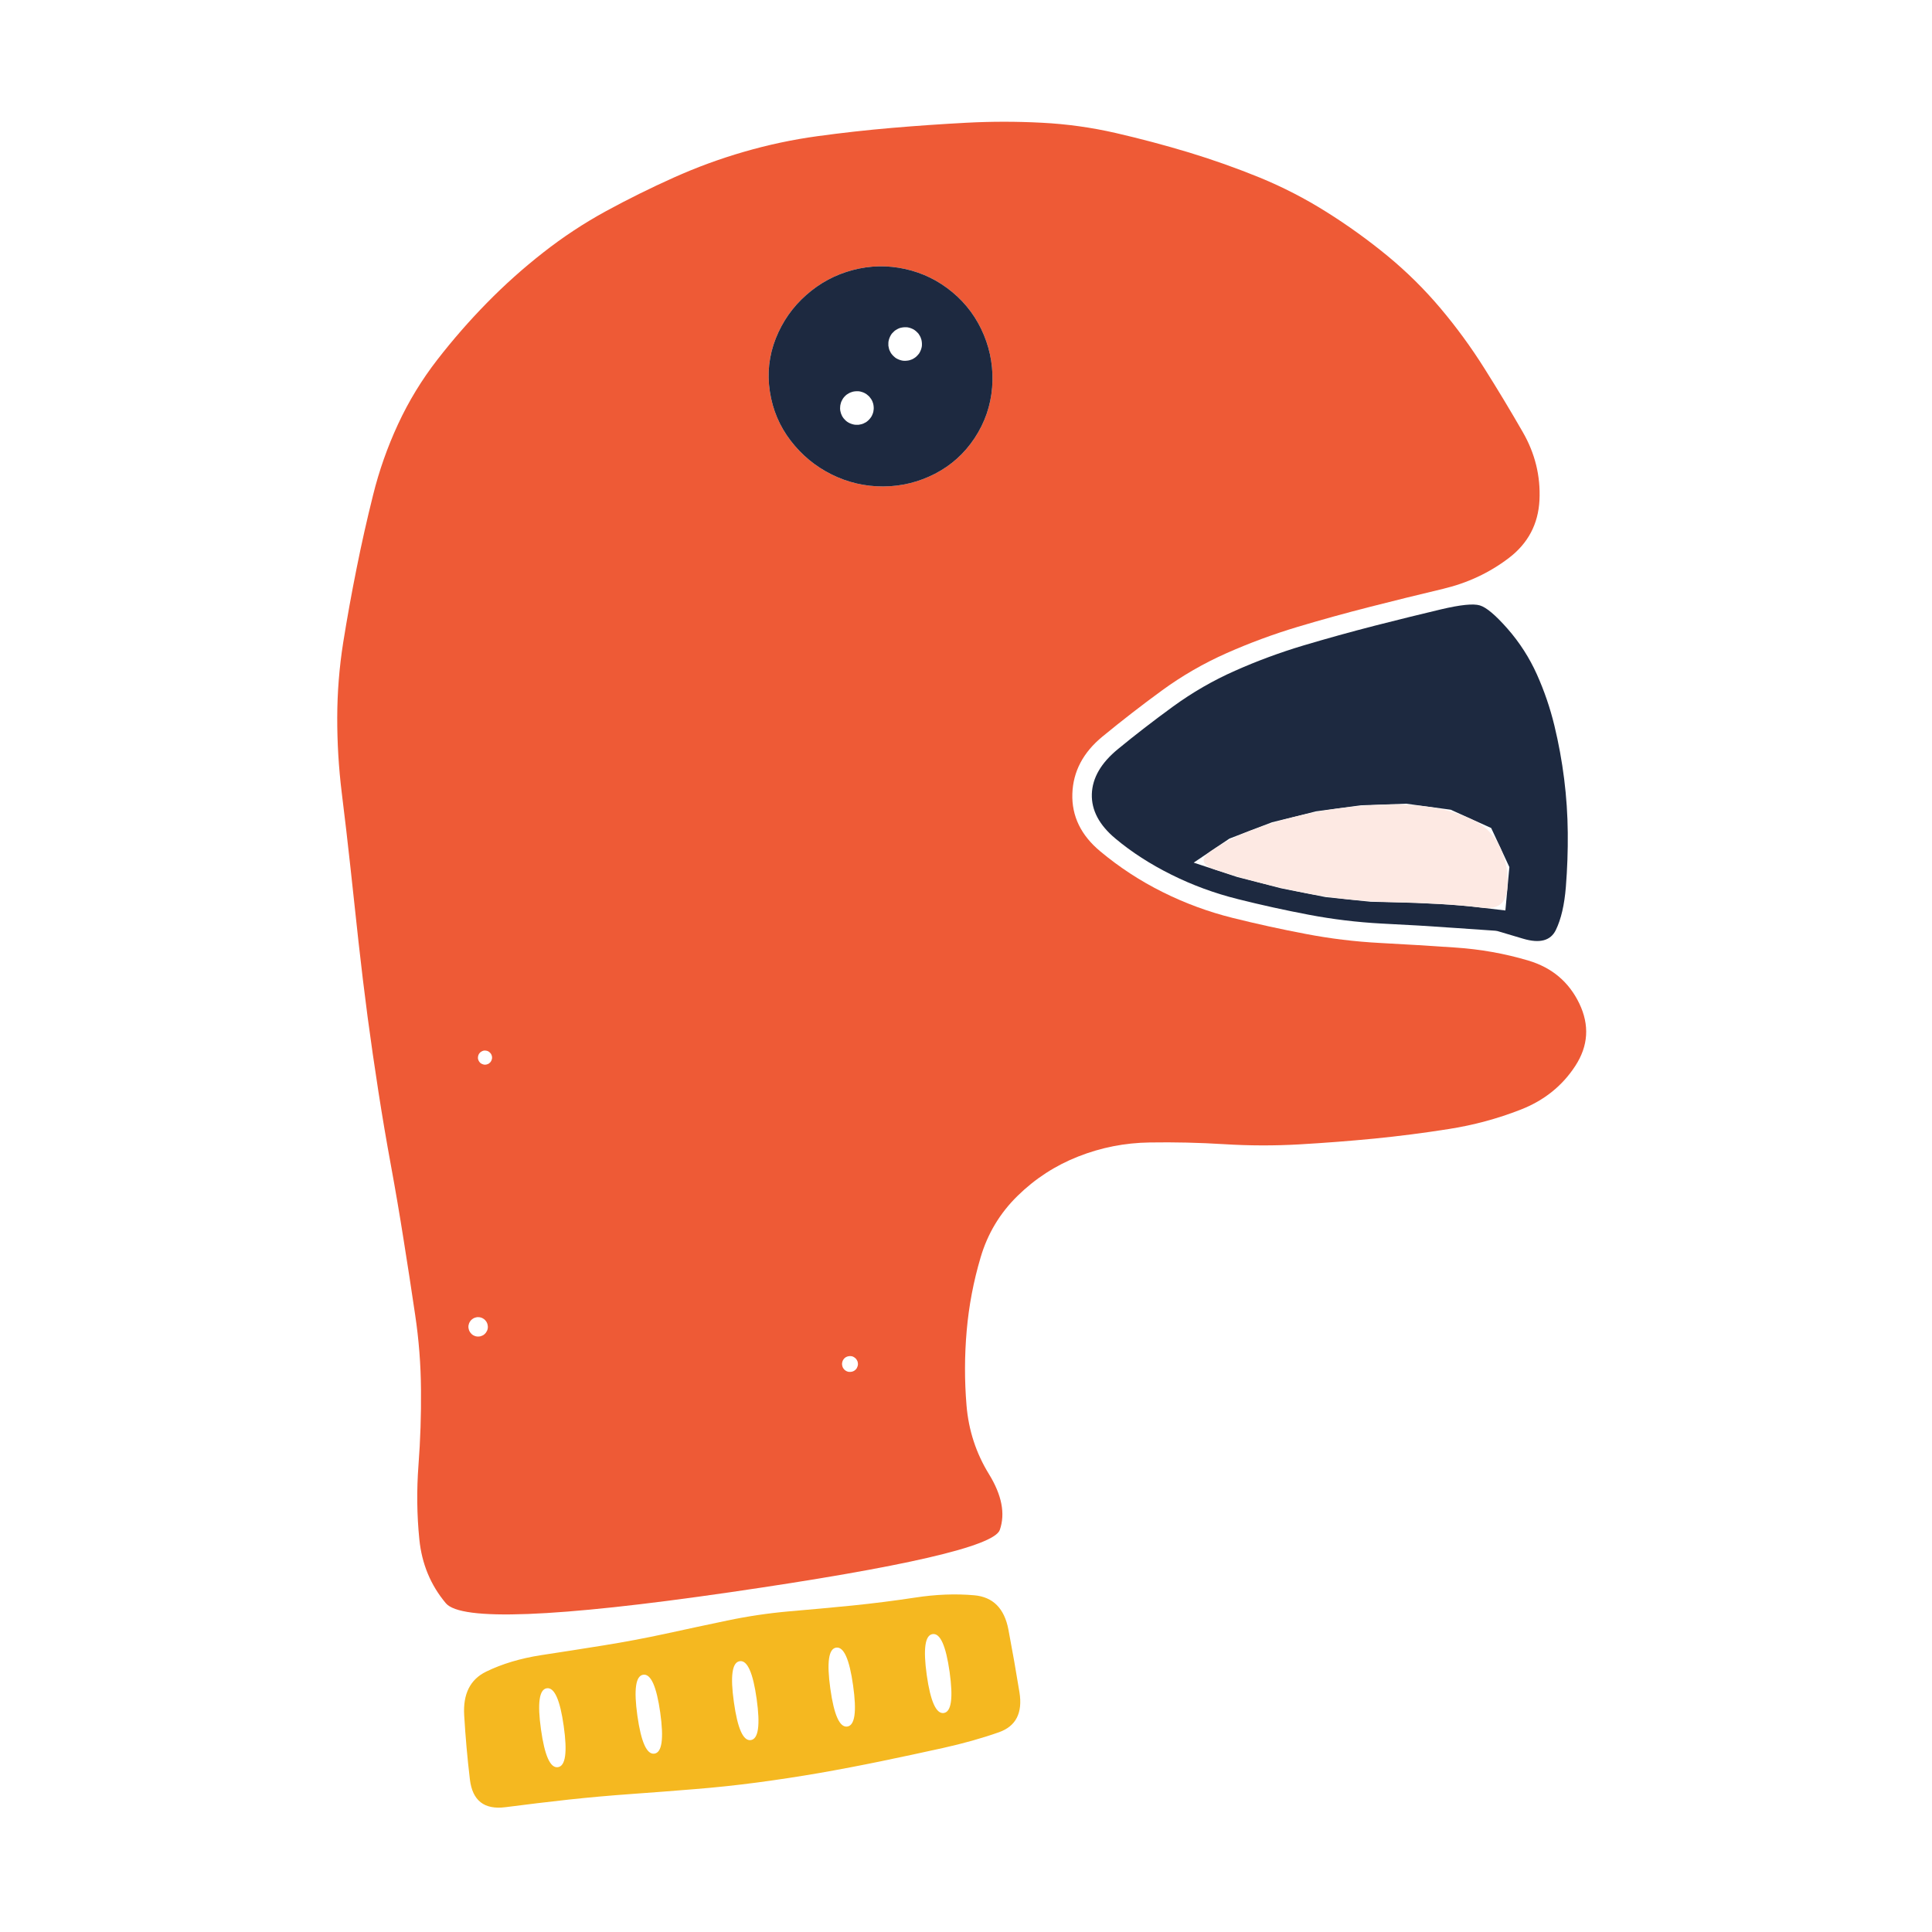
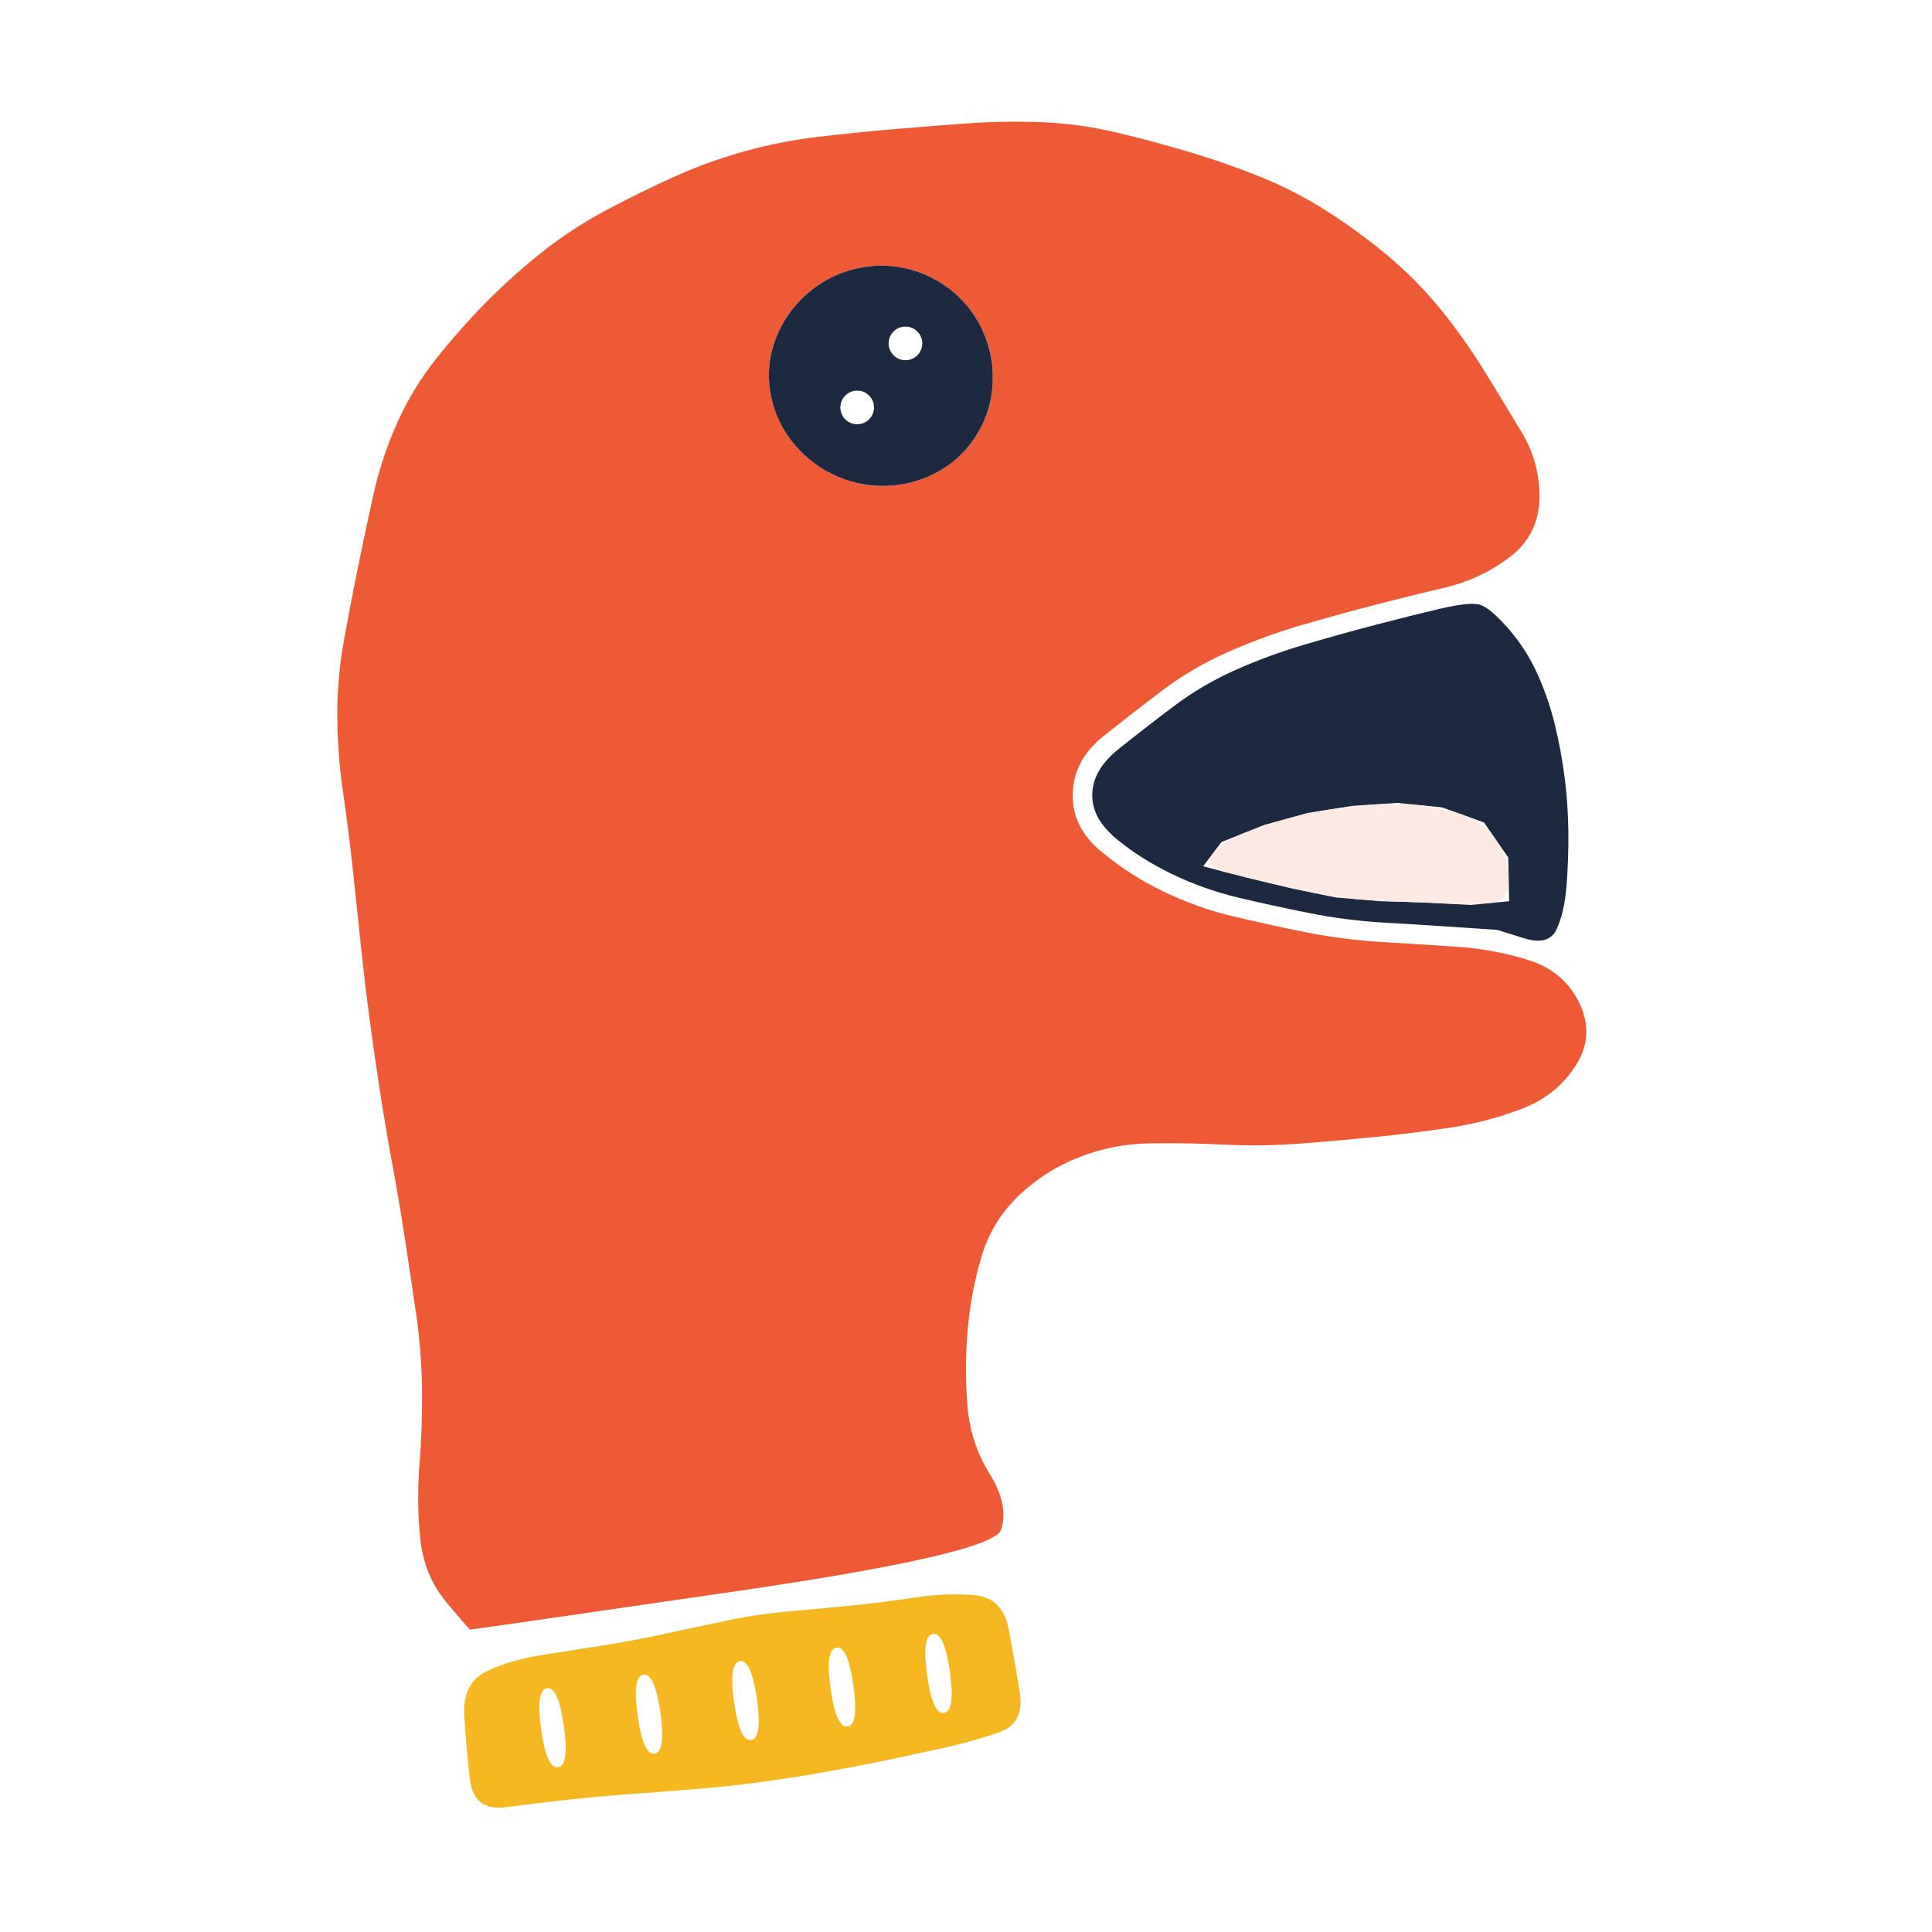
<svg xmlns="http://www.w3.org/2000/svg" viewBox="0 0 224 224" width="224" height="224" role="img" aria-label="Play Before Pixels mark">
-   <path fill="#EE5A36" d="M112.06 162.94Q111.7 158.61 112.08 154.28Q112.46 149.95 113.69 145.8Q114.91 141.65 117.98 138.65Q121.04 135.65 125.01 134.09Q128.99 132.52 133.3 132.46Q137.6 132.39 141.96 132.66Q146.31 132.93 150.67 132.68Q155.03 132.43 159.36 132.01Q163.69 131.58 167.98 130.9Q172.28 130.23 176.32 128.65Q180.37 127.07 182.64 123.59Q184.91 120.11 183.11 116.35Q181.3 112.59 177.2 111.37Q173.1 110.15 168.73 109.86Q164.36 109.56 160.01 109.33Q155.65 109.1 151.38 108.28Q147.11 107.47 142.9 106.42Q138.69 105.37 134.8 103.43Q130.9 101.49 127.56 98.7Q124.21 95.91 124.33 92.03Q124.46 88.16 127.82 85.4Q131.19 82.63 134.71 80.06Q138.23 77.49 142.23 75.72Q146.23 73.95 150.42 72.69Q154.6 71.44 158.84 70.36Q163.07 69.28 167.32 68.27Q171.56 67.26 174.92 64.71Q178.28 62.16 178.49 57.98Q178.69 53.8 176.55 50.09Q174.42 46.38 172.11 42.72Q169.81 39.06 167.02 35.75Q164.23 32.44 160.87 29.67Q157.5 26.9 153.8 24.58Q150.1 22.25 146.06 20.59Q142.01 18.94 137.83 17.67Q133.65 16.41 129.4 15.43Q125.14 14.45 120.78 14.23Q116.42 14 112.07 14.23Q107.72 14.46 103.4 14.83Q99.08 15.2 94.77 15.79Q90.46 16.38 86.26 17.6Q82.07 18.81 78.09 20.6Q74.1 22.39 70.26 24.48Q66.42 26.58 62.98 29.28Q59.53 31.98 56.46 35.11Q53.39 38.24 50.7 41.71Q48 45.19 46.15 49.18Q44.3 53.17 43.25 57.42Q42.19 61.66 41.34 65.92Q40.48 70.19 39.79 74.5Q39.11 78.82 39.1 83.19Q39.09 87.56 39.62 91.89Q40.16 96.23 40.63 100.56Q41.1 104.89 41.57 109.23Q42.05 113.57 42.62 117.9Q43.2 122.23 43.87 126.54Q44.54 130.86 45.33 135.15Q46.12 139.45 46.8 143.77Q47.49 148.08 48.13 152.42Q48.78 156.75 48.81 161.13Q48.85 165.51 48.52 169.86Q48.19 174.22 48.62 178.48Q49.05 182.74 51.69 185.88Q54.32 189.01 84.63 184.61Q114.94 180.21 115.92 177.38Q116.9 174.55 114.66 170.91Q112.42 167.27 112.06 162.94ZM57.05 122.57Q57.05 122.64 57.05 122.7Q57.04 122.76 57.02 122.83Q57.01 122.89 56.98 122.95Q56.96 123.01 56.92 123.06Q56.89 123.12 56.85 123.16Q56.8 123.21 56.75 123.25Q56.7 123.29 56.65 123.33Q56.59 123.36 56.53 123.38Q56.47 123.41 56.41 123.42Q56.35 123.44 56.28 123.44Q56.22 123.44 56.15 123.44Q56.09 123.43 56.03 123.41Q55.96 123.4 55.91 123.37Q55.85 123.35 55.79 123.31Q55.74 123.28 55.69 123.24Q55.64 123.19 55.6 123.14Q55.56 123.09 55.53 123.04Q55.49 122.98 55.47 122.92Q55.45 122.86 55.43 122.8Q55.42 122.74 55.41 122.67Q55.41 122.61 55.42 122.54Q55.42 122.48 55.44 122.42Q55.46 122.35 55.48 122.3Q55.51 122.24 55.54 122.18Q55.58 122.13 55.62 122.08Q55.66 122.03 55.71 121.99Q55.76 121.95 55.82 121.92Q55.87 121.88 55.93 121.86Q55.99 121.84 56.05 121.82Q56.12 121.81 56.18 121.8Q56.25 121.8 56.31 121.81Q56.37 121.81 56.44 121.83Q56.5 121.85 56.56 121.87Q56.62 121.9 56.67 121.93Q56.73 121.97 56.77 122.01Q56.82 122.05 56.86 122.1Q56.9 122.15 56.94 122.21Q56.97 122.26 56.99 122.32Q57.02 122.38 57.03 122.44Q57.05 122.51 57.05 122.57ZM56.53 153.59Q56.55 153.68 56.56 153.77Q56.56 153.86 56.56 153.94Q56.55 154.03 56.53 154.12Q56.5 154.2 56.47 154.29Q56.43 154.37 56.38 154.44Q56.34 154.52 56.28 154.58Q56.22 154.65 56.15 154.71Q56.08 154.76 56.01 154.81Q55.93 154.85 55.85 154.88Q55.77 154.92 55.68 154.94Q55.59 154.96 55.5 154.96Q55.42 154.97 55.33 154.96Q55.24 154.95 55.15 154.93Q55.07 154.9 54.99 154.87Q54.91 154.83 54.83 154.79Q54.76 154.74 54.69 154.68Q54.62 154.62 54.57 154.55Q54.51 154.48 54.47 154.41Q54.42 154.33 54.39 154.25Q54.36 154.17 54.34 154.08Q54.32 153.99 54.31 153.91Q54.31 153.82 54.31 153.73Q54.32 153.64 54.35 153.55Q54.37 153.47 54.4 153.39Q54.44 153.31 54.49 153.23Q54.53 153.16 54.59 153.09Q54.65 153.02 54.72 152.97Q54.79 152.91 54.86 152.87Q54.94 152.82 55.02 152.79Q55.11 152.76 55.19 152.74Q55.28 152.72 55.37 152.71Q55.45 152.71 55.54 152.72Q55.63 152.72 55.72 152.75Q55.8 152.77 55.88 152.8Q55.97 152.84 56.04 152.89Q56.11 152.93 56.18 152.99Q56.25 153.05 56.3 153.12Q56.36 153.19 56.41 153.27Q56.45 153.34 56.48 153.42Q56.52 153.51 56.53 153.59ZM99.45 157.95Q99.46 158.02 99.47 158.09Q99.47 158.16 99.47 158.23Q99.46 158.31 99.44 158.38Q99.42 158.45 99.39 158.51Q99.36 158.58 99.33 158.64Q99.29 158.7 99.24 158.76Q99.19 158.81 99.13 158.86Q99.08 158.9 99.02 158.94Q98.95 158.98 98.89 159Q98.82 159.03 98.75 159.04Q98.68 159.06 98.6 159.06Q98.53 159.07 98.46 159.06Q98.39 159.06 98.32 159.04Q98.25 159.02 98.18 158.99Q98.11 158.96 98.05 158.92Q97.99 158.88 97.94 158.84Q97.88 158.79 97.84 158.73Q97.79 158.68 97.75 158.61Q97.72 158.55 97.69 158.48Q97.66 158.42 97.65 158.34Q97.63 158.27 97.63 158.2Q97.62 158.13 97.63 158.06Q97.64 157.98 97.66 157.91Q97.67 157.84 97.7 157.78Q97.73 157.71 97.77 157.65Q97.81 157.59 97.86 157.53Q97.91 157.48 97.96 157.43Q98.02 157.39 98.08 157.35Q98.14 157.31 98.21 157.29Q98.28 157.26 98.35 157.25Q98.42 157.23 98.49 157.23Q98.56 157.22 98.64 157.23Q98.71 157.24 98.78 157.25Q98.85 157.27 98.92 157.3Q98.98 157.33 99.04 157.37Q99.1 157.41 99.16 157.46Q99.21 157.5 99.26 157.56Q99.31 157.62 99.34 157.68Q99.38 157.74 99.41 157.81Q99.43 157.88 99.45 157.95ZM115.03 44.93Q114.77 48.11 113 50.79Q111.23 53.47 108.4 54.93Q105.56 56.39 102.4 56.4Q99.24 56.41 96.42 55.01Q93.6 53.61 91.67 51.09Q89.74 48.57 89.26 45.4Q88.77 42.23 89.94 39.25Q91.12 36.28 93.48 34.2Q95.84 32.11 98.87 31.31Q101.9 30.51 104.96 31.19Q108.02 31.87 110.44 33.89Q112.85 35.9 114.07 38.83Q115.28 41.75 115.03 44.93Z" />
-   <path fill="#1D2940" d="M181.55 102.82Q181.8 99.68 181.77 96.55Q181.74 93.41 181.35 90.3Q180.96 87.19 180.22 84.13Q179.48 81.07 178.19 78.19Q176.89 75.3 174.8 72.91Q172.7 70.52 171.57 70.19Q170.44 69.85 167.03 70.66Q163.61 71.47 159.41 72.54Q155.21 73.62 151.11 74.84Q147.01 76.07 143.19 77.77Q139.37 79.46 135.97 81.94Q132.57 84.42 129.63 86.84Q126.68 89.25 126.59 92.07Q126.51 94.88 129.33 97.23Q132.15 99.59 135.81 101.41Q139.48 103.24 143.54 104.25Q147.6 105.27 151.76 106.06Q155.92 106.85 160.2 107.08Q164.48 107.31 164.5 107.31Q164.51 107.31 168.88 107.6Q173.25 107.9 173.37 107.91Q173.5 107.93 173.62 107.95Q173.74 107.98 176.61 108.84Q179.49 109.69 180.39 107.82Q181.3 105.95 181.55 102.82ZM171.97 105.26Q169.42 104.95 166.8 104.81Q164.17 104.66 161.54 104.61Q158.91 104.55 158.91 104.55Q158.91 104.55 156.3 104.28Q153.7 104.01 153.69 104.01Q153.69 104.01 151.11 103.5Q148.53 102.99 148.53 102.99Q148.53 102.99 145.99 102.33Q143.45 101.68 143.44 101.68Q143.44 101.68 140.93 100.85Q138.41 100.02 138.41 100.02Q138.41 100.02 138.41 100.02Q138.41 100.02 138.41 100.02Q138.41 100.02 138.41 100.02Q138.41 100.02 138.41 100.02Q138.41 100.02 138.41 100.02Q138.41 100.02 138.41 100.02Q138.41 100.02 138.41 100.02Q138.41 100.02 138.41 100.02Q138.41 100.02 138.41 100.02Q138.41 100.02 138.41 100.02Q138.41 100.02 138.41 100.02Q138.41 100.02 138.41 100.01Q138.41 100.01 138.41 100.01Q138.41 100.01 138.41 100.01Q138.41 100.01 138.41 100.01Q138.41 100.01 138.41 100.01Q138.41 100.01 138.41 100.01Q138.41 100.01 138.41 100.01Q138.41 100.01 138.41 100.01Q138.41 100.01 138.41 100.01Q138.41 100.01 138.41 100.01Q138.41 100.01 138.41 100.01Q138.41 100.01 140.47 98.62Q142.53 97.23 142.54 97.23Q142.54 97.23 142.54 97.23Q142.54 97.23 145.01 96.28Q147.47 95.34 147.47 95.34Q147.48 95.34 150.03 94.71Q152.58 94.07 152.58 94.07Q152.58 94.07 155.18 93.72Q157.78 93.37 157.78 93.37Q157.78 93.37 160.39 93.28Q163.01 93.18 163.01 93.18Q163.01 93.18 163.01 93.18Q163.01 93.18 165.6 93.53Q168.2 93.88 168.2 93.88Q168.2 93.88 168.2 93.88Q168.2 93.88 168.2 93.88Q168.2 93.88 170.54 94.94Q172.89 96 172.89 96Q172.89 96 172.89 96Q172.89 96 172.89 96Q172.89 96 172.89 96Q172.89 96 172.89 96Q172.89 96 172.89 96Q172.89 96 172.89 96Q172.89 96 173.95 98.27Q175 100.53 175 100.53Q175 100.53 175 100.53Q175 100.54 175 100.54Q175 100.54 175 100.54Q175 100.54 175 100.54Q175 100.54 174.77 103.04Q174.54 105.55 174.54 105.55Q174.54 105.55 174.54 105.55Q174.54 105.55 174.54 105.55Q174.54 105.55 174.54 105.55Q174.54 105.55 174.54 105.55Q174.54 105.55 174.54 105.55Q174.54 105.56 174.54 105.56Q174.54 105.56 174.54 105.56Q174.54 105.56 174.54 105.56Q174.53 105.56 174.53 105.56Q174.53 105.56 174.53 105.56Q174.53 105.56 174.53 105.56Q174.53 105.56 174.53 105.56Q174.53 105.56 174.53 105.56Q174.53 105.56 174.53 105.56Q174.53 105.56 174.53 105.56Q174.53 105.56 171.97 105.26Z" />
-   <path fill="#F5B820" d="M58.6 209.53Q62.29 209.05 65.92 208.65Q69.55 208.26 73.2 208Q76.85 207.74 80.49 207.44Q84.14 207.15 87.76 206.67Q91.38 206.19 94.98 205.57Q98.58 204.94 102.16 204.2Q105.74 203.46 109.31 202.67Q112.87 201.88 115.82 200.84Q118.77 199.8 118.2 196.22Q117.62 192.64 116.92 188.95Q116.22 185.25 112.96 184.96Q109.7 184.67 106.08 185.23Q102.45 185.78 98.81 186.15Q95.17 186.51 91.53 186.82Q87.89 187.14 84.31 187.89Q80.73 188.64 77.16 189.42Q73.59 190.19 69.98 190.77Q66.37 191.35 62.75 191.9Q59.14 192.46 56.37 193.81Q53.59 195.16 53.82 198.89Q54.04 202.62 54.48 206.31Q54.92 210 58.6 209.53ZM62.72 200.5Q62.08 195.93 63.4 195.74Q64.72 195.56 65.36 200.13Q66.01 204.71 64.68 204.89Q63.36 205.08 62.72 200.5ZM73.9 198.93Q73.26 194.36 74.58 194.17Q75.9 193.99 76.55 198.56Q77.19 203.14 75.87 203.32Q74.55 203.51 73.9 198.93ZM85.09 197.36Q84.44 192.79 85.77 192.6Q87.09 192.41 87.73 196.99Q88.37 201.56 87.05 201.75Q85.73 201.94 85.09 197.36ZM98.23 200.18Q96.91 200.36 96.27 195.79Q95.63 191.21 96.95 191.03Q98.27 190.84 98.91 195.42Q99.56 199.99 98.23 200.18ZM109.42 198.61Q108.1 198.79 107.45 194.22Q106.81 189.64 108.13 189.46Q109.45 189.27 110.1 193.85Q110.74 198.42 109.42 198.61Z" />
-   <path fill="#FDE9E3" d="M171.98 105.25Q174.53 105.55 174.76 103.04Q174.99 100.54 173.94 98.27Q172.88 96.01 170.54 94.95Q168.2 93.89 165.6 93.54Q163.01 93.19 160.39 93.29Q157.78 93.38 155.18 93.73Q152.58 94.08 150.03 94.72Q147.48 95.35 145.01 96.29Q142.54 97.24 140.48 98.62Q138.42 100.01 140.93 100.84Q143.45 101.67 145.99 102.32Q148.54 102.98 151.12 103.49Q153.7 104 156.3 104.27Q158.91 104.54 161.54 104.6Q164.17 104.65 166.8 104.8Q169.42 104.94 171.98 105.25Z" />
-   <path fill="#1D2940" d="M114.07 38.83Q112.85 35.9 110.44 33.89Q108.02 31.87 104.96 31.19Q101.9 30.51 98.87 31.31Q95.84 32.11 93.48 34.2Q91.12 36.28 89.94 39.25Q88.77 42.23 89.26 45.4Q89.74 48.57 91.67 51.09Q93.6 53.61 96.42 55.01Q99.24 56.41 102.4 56.4Q105.56 56.39 108.4 54.93Q111.23 53.47 113 50.79Q114.77 48.11 115.03 44.93Q115.28 41.75 114.07 38.83ZM106.86 39.54Q106.88 39.61 106.88 39.69Q106.89 39.77 106.89 39.84Q106.89 39.92 106.89 40Q106.89 40.07 106.88 40.15Q106.86 40.22 106.85 40.3Q106.83 40.37 106.81 40.45Q106.79 40.52 106.76 40.59Q106.73 40.66 106.7 40.73Q106.67 40.8 106.63 40.87Q106.59 40.93 106.55 41Q106.5 41.06 106.45 41.12Q106.4 41.18 106.35 41.23Q106.3 41.29 106.24 41.34Q106.18 41.39 106.12 41.44Q106.06 41.48 106 41.52Q105.93 41.57 105.87 41.6Q105.8 41.64 105.73 41.67Q105.66 41.7 105.59 41.72Q105.51 41.75 105.44 41.77Q105.37 41.79 105.29 41.8Q105.22 41.82 105.14 41.82Q105.06 41.83 104.99 41.83Q104.91 41.84 104.83 41.83Q104.76 41.83 104.68 41.82Q104.61 41.81 104.53 41.79Q104.46 41.77 104.38 41.75Q104.31 41.73 104.24 41.7Q104.17 41.67 104.1 41.64Q104.03 41.61 103.96 41.57Q103.9 41.53 103.83 41.49Q103.77 41.44 103.71 41.39Q103.65 41.35 103.6 41.29Q103.54 41.24 103.49 41.18Q103.44 41.13 103.39 41.06Q103.35 41 103.3 40.94Q103.26 40.87 103.23 40.81Q103.19 40.74 103.16 40.67Q103.13 40.6 103.1 40.53Q103.08 40.45 103.06 40.38Q103.04 40.31 103.03 40.23Q103.01 40.16 103 40.08Q103 40 103 39.93Q102.99 39.85 103 39.77Q103 39.7 103.01 39.62Q103.02 39.55 103.04 39.47Q103.06 39.4 103.08 39.32Q103.1 39.25 103.13 39.18Q103.15 39.11 103.19 39.04Q103.22 38.97 103.26 38.9Q103.3 38.84 103.34 38.77Q103.39 38.71 103.43 38.65Q103.48 38.59 103.54 38.54Q103.59 38.48 103.65 38.43Q103.7 38.38 103.76 38.33Q103.82 38.29 103.89 38.25Q103.95 38.2 104.02 38.17Q104.09 38.13 104.16 38.1Q104.23 38.07 104.3 38.04Q104.37 38.02 104.45 38Q104.52 37.98 104.6 37.97Q104.67 37.95 104.75 37.95Q104.82 37.94 104.9 37.94Q104.98 37.93 105.05 37.94Q105.13 37.94 105.21 37.95Q105.28 37.96 105.36 37.98Q105.43 38 105.51 38.02Q105.58 38.04 105.65 38.07Q105.72 38.1 105.79 38.13Q105.86 38.16 105.93 38.2Q105.99 38.24 106.05 38.28Q106.12 38.33 106.18 38.38Q106.24 38.42 106.29 38.48Q106.35 38.53 106.4 38.59Q106.45 38.64 106.5 38.7Q106.54 38.77 106.58 38.83Q106.62 38.89 106.66 38.96Q106.7 39.03 106.73 39.1Q106.76 39.17 106.78 39.24Q106.81 39.31 106.83 39.39Q106.85 39.46 106.86 39.54ZM101.27 46.96Q101.28 47.03 101.29 47.11Q101.3 47.19 101.3 47.26Q101.3 47.34 101.3 47.42Q101.29 47.49 101.28 47.57Q101.27 47.64 101.26 47.72Q101.24 47.79 101.22 47.87Q101.2 47.94 101.17 48.01Q101.14 48.08 101.11 48.15Q101.07 48.22 101.04 48.29Q101 48.35 100.95 48.42Q100.91 48.48 100.86 48.54Q100.81 48.6 100.76 48.65Q100.71 48.71 100.65 48.76Q100.59 48.81 100.53 48.86Q100.47 48.9 100.41 48.95Q100.34 48.99 100.27 49.02Q100.21 49.06 100.14 49.09Q100.07 49.12 99.99 49.15Q99.92 49.17 99.85 49.19Q99.77 49.21 99.7 49.22Q99.62 49.24 99.55 49.25Q99.47 49.25 99.39 49.25Q99.32 49.26 99.24 49.25Q99.16 49.25 99.09 49.24Q99.01 49.23 98.94 49.21Q98.86 49.19 98.79 49.17Q98.72 49.15 98.65 49.12Q98.57 49.09 98.5 49.06Q98.44 49.03 98.37 48.99Q98.3 48.95 98.24 48.91Q98.18 48.86 98.12 48.82Q98.06 48.77 98 48.71Q97.95 48.66 97.9 48.6Q97.85 48.55 97.8 48.49Q97.75 48.42 97.71 48.36Q97.67 48.3 97.63 48.23Q97.6 48.16 97.57 48.09Q97.54 48.02 97.51 47.95Q97.49 47.88 97.47 47.8Q97.45 47.73 97.43 47.65Q97.42 47.58 97.41 47.5Q97.4 47.42 97.4 47.35Q97.4 47.27 97.41 47.2Q97.41 47.12 97.42 47.04Q97.43 46.97 97.45 46.89Q97.46 46.82 97.49 46.74Q97.51 46.67 97.53 46.6Q97.56 46.53 97.6 46.46Q97.63 46.39 97.67 46.32Q97.71 46.26 97.75 46.19Q97.79 46.13 97.84 46.07Q97.89 46.01 97.94 45.96Q98 45.9 98.05 45.85Q98.11 45.8 98.17 45.75Q98.23 45.71 98.3 45.67Q98.36 45.63 98.43 45.59Q98.5 45.55 98.57 45.52Q98.64 45.49 98.71 45.47Q98.78 45.44 98.86 45.42Q98.93 45.4 99 45.39Q99.08 45.37 99.16 45.37Q99.23 45.36 99.31 45.36Q99.39 45.36 99.46 45.36Q99.54 45.36 99.61 45.37Q99.69 45.38 99.77 45.4Q99.84 45.42 99.91 45.44Q99.99 45.46 100.06 45.49Q100.13 45.52 100.2 45.55Q100.27 45.58 100.33 45.62Q100.4 45.66 100.46 45.7Q100.53 45.75 100.58 45.8Q100.64 45.84 100.7 45.9Q100.75 45.95 100.81 46.01Q100.86 46.07 100.9 46.13Q100.95 46.19 100.99 46.25Q101.03 46.32 101.07 46.38Q101.1 46.45 101.14 46.52Q101.17 46.59 101.19 46.66Q101.22 46.74 101.24 46.81Q101.26 46.88 101.27 46.96Z" />
+   <path fill="#EE5A36" d="M84.88 184.56Q115.14 180.17 116.07 177.35Q117 174.52 114.74 170.88Q112.49 167.24 112.16 162.92Q111.82 158.59 112.19 154.26Q112.55 149.94 113.77 145.79Q114.98 141.64 118.06 138.68Q121.15 135.72 125.1 134.17Q129.06 132.62 133.35 132.56Q137.64 132.5 142 132.71Q146.36 132.93 150.72 132.59Q155.08 132.26 159.4 131.83Q163.73 131.4 168.02 130.76Q172.32 130.12 176.38 128.58Q180.45 127.05 182.68 123.56Q184.92 120.07 183.13 116.33Q181.33 112.6 177.25 111.32Q173.17 110.04 168.8 109.76Q164.42 109.47 160.07 109.21Q155.72 108.94 151.46 108.1Q147.21 107.25 142.99 106.25Q138.78 105.25 134.86 103.35Q130.94 101.46 127.6 98.66Q124.26 95.86 124.38 91.98Q124.5 88.11 127.9 85.39Q131.3 82.67 134.78 80.04Q138.27 77.42 142.27 75.64Q146.27 73.86 150.46 72.61Q154.65 71.37 158.89 70.27Q163.12 69.16 167.36 68.17Q171.61 67.18 174.98 64.64Q178.35 62.1 178.48 57.93Q178.61 53.76 176.42 50.11Q174.23 46.45 171.96 42.79Q169.69 39.13 166.96 35.78Q164.23 32.43 160.89 29.64Q157.55 26.84 153.86 24.49Q150.17 22.13 146.12 20.5Q142.06 18.86 137.87 17.62Q133.69 16.37 129.44 15.36Q125.19 14.35 120.82 14.17Q116.45 14 112.11 14.31Q107.76 14.62 103.45 14.99Q99.14 15.36 94.82 15.87Q90.5 16.38 86.3 17.55Q82.09 18.72 78.11 20.52Q74.13 22.32 70.27 24.38Q66.4 26.44 62.95 29.15Q59.51 31.87 56.42 34.99Q53.34 38.11 50.59 41.57Q47.84 45.02 46.04 49.05Q44.24 53.08 43.29 57.36Q42.34 61.64 41.48 65.89Q40.61 70.15 39.84 74.45Q39.08 78.76 39.11 83.13Q39.14 87.51 39.77 91.83Q40.4 96.16 40.87 100.49Q41.34 104.82 41.79 109.16Q42.24 113.51 42.81 117.84Q43.38 122.17 44.05 126.48Q44.71 130.8 45.51 135.09Q46.3 139.39 46.96 143.71Q47.62 148.04 48.25 152.38Q48.88 156.72 48.93 161.11Q48.98 165.5 48.63 169.85Q48.29 174.2 48.73 178.44Q49.18 182.68 51.78 185.8Q54.39 188.91 54.5 188.94Q54.61 188.96 84.88 184.56ZM115.06 44.86Q114.81 48.05 113.04 50.73Q111.27 53.4 108.43 54.87Q105.59 56.33 102.43 56.34Q99.28 56.35 96.45 54.95Q93.63 53.55 91.7 51.02Q89.77 48.5 89.29 45.33Q88.8 42.16 89.97 39.18Q91.14 36.21 93.51 34.12Q95.87 32.03 98.9 31.23Q101.94 30.43 105 31.11Q108.06 31.8 110.48 33.81Q112.89 35.83 114.11 38.76Q115.32 41.68 115.06 44.86Z" />
+   <path fill="#1D2940" d="M181.62 102.77Q181.87 99.64 181.84 96.5Q181.81 93.36 181.42 90.25Q181.03 87.14 180.29 84.08Q179.55 81.02 178.25 78.13Q176.95 75.25 174.86 72.86Q172.76 70.47 171.6 70.12Q170.44 69.77 167.05 70.56Q163.66 71.35 159.46 72.45Q155.26 73.55 151.16 74.76Q147.05 75.98 143.24 77.68Q139.42 79.38 136.05 81.91Q132.68 84.45 129.7 86.84Q126.72 89.22 126.64 92.03Q126.55 94.83 129.36 97.19Q132.18 99.55 135.86 101.33Q139.54 103.11 143.61 104.08Q147.69 105.05 151.85 105.87Q156.01 106.7 160.28 106.96Q164.56 107.21 164.56 107.21Q164.57 107.21 168.94 107.5Q173.32 107.79 173.45 107.8Q173.59 107.82 173.72 107.85Q173.85 107.89 176.69 108.78Q179.54 109.67 180.45 107.79Q181.36 105.91 181.62 102.77ZM172.76 104.7Q170.56 104.92 170.56 104.92Q170.56 104.92 170.55 104.92Q170.55 104.92 167.94 104.78Q165.34 104.63 162.71 104.56Q160.09 104.49 160.09 104.49Q160.09 104.49 157.48 104.27Q154.86 104.05 154.86 104.05Q154.86 104.05 152.29 103.52Q149.72 102.99 149.72 102.99Q149.72 102.99 147.17 102.38Q144.62 101.77 144.62 101.77Q144.62 101.77 142.06 101.11Q139.5 100.44 139.5 100.44Q139.5 100.44 139.5 100.44Q139.5 100.44 139.5 100.44Q139.5 100.44 139.5 100.44Q139.5 100.44 139.5 100.44Q139.5 100.44 139.5 100.44Q139.5 100.44 139.5 100.44Q139.5 100.44 139.5 100.44Q139.5 100.44 139.5 100.44Q139.5 100.44 139.5 100.44Q139.5 100.44 139.5 100.44Q139.5 100.44 139.5 100.44Q139.5 100.44 139.5 100.43Q139.5 100.43 139.5 100.43Q139.5 100.43 139.5 100.43Q139.5 100.43 139.5 100.43Q139.5 100.43 139.5 100.43Q139.5 100.43 139.5 100.43Q139.5 100.43 139.5 100.43Q139.5 100.43 139.5 100.43Q139.5 100.43 140.56 99.03Q141.61 97.64 141.61 97.64Q141.61 97.64 141.61 97.64Q141.62 97.64 141.62 97.63Q141.62 97.63 141.62 97.63Q141.62 97.63 141.62 97.63Q141.62 97.63 141.62 97.63Q141.62 97.63 144.08 96.65Q146.54 95.66 146.54 95.66Q146.54 95.66 149.07 94.96Q151.6 94.26 151.6 94.26Q151.6 94.26 154.19 93.85Q156.77 93.44 156.77 93.44Q156.77 93.44 159.38 93.27Q161.99 93.09 161.99 93.09Q161.99 93.09 161.99 93.09Q161.99 93.09 164.59 93.35Q167.19 93.61 167.19 93.61Q167.19 93.61 167.19 93.61Q167.19 93.61 169.62 94.48Q172.05 95.36 172.05 95.36Q172.05 95.36 172.05 95.36Q172.05 95.36 172.05 95.36Q172.05 95.36 172.05 95.36Q172.06 95.36 172.06 95.36Q172.06 95.36 172.06 95.36Q172.06 95.36 173.46 97.39Q174.87 99.42 174.87 99.42Q174.87 99.42 174.87 99.42Q174.87 99.42 174.87 99.42Q174.87 99.42 174.87 99.42Q174.87 99.42 174.87 99.42Q174.87 99.42 174.87 99.42Q174.87 99.42 174.92 101.95Q174.97 104.48 174.97 104.48Q174.97 104.48 174.97 104.48Q174.97 104.48 174.97 104.48Q174.97 104.48 174.97 104.48Q174.97 104.48 174.97 104.48Q174.97 104.48 174.97 104.48Q174.97 104.48 174.97 104.48Q174.97 104.48 174.97 104.48Q174.97 104.48 174.97 104.48Q174.97 104.48 174.97 104.48Q174.97 104.48 174.96 104.48Q174.96 104.48 174.96 104.48Q174.96 104.48 174.96 104.48Q174.96 104.49 174.96 104.49Q174.96 104.49 174.96 104.49Q174.96 104.49 172.76 104.7Z" />
+   <path fill="#F5B820" d="M58.62 209.53Q62.3 209.05 65.94 208.65Q69.57 208.26 73.22 208Q76.87 207.74 80.52 207.44Q84.16 207.15 87.78 206.67Q91.41 206.19 95.01 205.56Q98.61 204.94 102.2 204.2Q105.78 203.46 109.34 202.67Q112.91 201.88 115.86 200.84Q118.81 199.8 118.24 196.21Q117.66 192.63 116.96 188.94Q116.26 185.24 113 184.95Q109.74 184.66 106.11 185.22Q102.48 185.77 98.84 186.14Q95.21 186.5 91.56 186.82Q87.92 187.13 84.34 187.88Q80.76 188.63 77.18 189.41Q73.61 190.18 70 190.76Q66.39 191.34 62.77 191.9Q59.15 192.45 56.38 193.8Q53.61 195.16 53.83 198.89Q54.05 202.62 54.49 206.31Q54.93 210 58.62 209.53ZM62.74 200.5Q62.09 195.92 63.42 195.74Q64.74 195.55 65.38 200.13Q66.02 204.71 64.7 204.89Q63.38 205.08 62.74 200.5ZM73.93 198.93Q73.28 194.35 74.6 194.17Q75.93 193.98 76.57 198.56Q77.21 203.13 75.89 203.32Q74.57 203.5 73.93 198.93ZM85.11 197.36Q84.47 192.78 85.79 192.59Q87.11 192.41 87.76 196.98Q88.4 201.56 87.08 201.75Q85.76 201.93 85.11 197.36ZM98.27 200.17Q96.94 200.36 96.3 195.78Q95.66 191.21 96.98 191.02Q98.3 190.83 98.95 195.41Q99.59 199.99 98.27 200.17ZM109.45 198.6Q108.13 198.79 107.49 194.21Q106.85 189.63 108.17 189.45Q109.49 189.26 110.13 193.84Q110.78 198.42 109.45 198.6Z" />
+   <path fill="#FDE9E3" d="M172.76 104.69Q174.96 104.48 174.91 101.95Q174.86 99.42 173.45 97.39Q172.05 95.37 169.62 94.49Q167.19 93.62 164.59 93.36Q161.99 93.1 159.38 93.28Q156.77 93.45 154.19 93.86Q151.61 94.27 149.07 94.97Q146.54 95.67 144.08 96.65Q141.62 97.64 140.56 99.04Q139.51 100.43 142.06 101.1Q144.62 101.76 147.17 102.37Q149.72 102.98 152.29 103.51Q154.87 104.04 157.48 104.26Q160.09 104.48 162.71 104.55Q165.34 104.62 167.95 104.77Q170.55 104.91 172.76 104.69Z" />
+   <path fill="#1D2940" d="M114.11 38.76Q112.89 35.83 110.48 33.81Q108.06 31.8 105 31.11Q101.94 30.43 98.9 31.23Q95.87 32.03 93.51 34.12Q91.14 36.21 89.97 39.18Q88.8 42.16 89.29 45.33Q89.77 48.5 91.7 51.02Q93.63 53.55 96.45 54.95Q99.28 56.35 102.43 56.34Q105.59 56.33 108.43 54.87Q111.27 53.4 113.04 50.73Q114.81 48.05 115.06 44.86Q115.32 41.68 114.11 38.76ZM106.9 39.47Q106.91 39.54 106.92 39.62Q106.93 39.7 106.93 39.77Q106.93 39.85 106.93 39.93Q106.92 40 106.91 40.08Q106.9 40.15 106.88 40.23Q106.87 40.3 106.85 40.38Q106.82 40.45 106.8 40.52Q106.77 40.59 106.73 40.66Q106.7 40.73 106.66 40.8Q106.62 40.86 106.58 40.93Q106.54 40.99 106.49 41.05Q106.44 41.11 106.39 41.16Q106.33 41.22 106.28 41.27Q106.22 41.32 106.16 41.37Q106.1 41.41 106.03 41.45Q105.97 41.5 105.9 41.53Q105.83 41.57 105.76 41.6Q105.69 41.63 105.62 41.66Q105.55 41.68 105.48 41.7Q105.4 41.72 105.33 41.73Q105.25 41.75 105.17 41.75Q105.1 41.76 105.02 41.76Q104.94 41.77 104.87 41.76Q104.79 41.76 104.72 41.75Q104.64 41.74 104.56 41.72Q104.49 41.7 104.42 41.68Q104.34 41.66 104.27 41.63Q104.2 41.6 104.13 41.57Q104.06 41.54 104 41.5Q103.93 41.46 103.87 41.42Q103.8 41.37 103.74 41.32Q103.69 41.28 103.63 41.22Q103.57 41.17 103.52 41.11Q103.47 41.06 103.43 40.99Q103.38 40.93 103.34 40.87Q103.3 40.81 103.26 40.74Q103.22 40.67 103.19 40.6Q103.16 40.53 103.14 40.46Q103.11 40.39 103.09 40.31Q103.07 40.24 103.06 40.16Q103.05 40.09 103.04 40.01Q103.03 39.93 103.03 39.86Q103.03 39.78 103.03 39.7Q103.04 39.63 103.05 39.55Q103.06 39.48 103.07 39.4Q103.09 39.33 103.11 39.25Q103.13 39.18 103.16 39.11Q103.19 39.04 103.22 38.97Q103.26 38.9 103.29 38.83Q103.33 38.77 103.38 38.7Q103.42 38.64 103.47 38.58Q103.52 38.52 103.57 38.47Q103.62 38.41 103.68 38.36Q103.74 38.31 103.8 38.26Q103.86 38.22 103.92 38.17Q103.99 38.13 104.06 38.1Q104.12 38.06 104.19 38.03Q104.26 38 104.34 37.97Q104.41 37.95 104.48 37.93Q104.56 37.91 104.63 37.9Q104.71 37.88 104.78 37.87Q104.86 37.87 104.94 37.87Q105.01 37.86 105.09 37.87Q105.17 37.87 105.24 37.88Q105.32 37.89 105.39 37.91Q105.47 37.93 105.54 37.95Q105.61 37.97 105.69 38Q105.76 38.02 105.83 38.06Q105.89 38.09 105.96 38.13Q106.03 38.17 106.09 38.21Q106.15 38.26 106.21 38.3Q106.27 38.35 106.33 38.41Q106.38 38.46 106.43 38.52Q106.48 38.57 106.53 38.63Q106.58 38.7 106.62 38.76Q106.66 38.82 106.7 38.89Q106.73 38.96 106.76 39.03Q106.79 39.1 106.82 39.17Q106.84 39.24 106.86 39.32Q106.88 39.39 106.9 39.47ZM101.3 46.89Q101.32 46.97 101.32 47.04Q101.33 47.12 101.33 47.2Q101.34 47.27 101.33 47.35Q101.33 47.43 101.32 47.5Q101.31 47.58 101.29 47.65Q101.27 47.73 101.25 47.8Q101.23 47.87 101.2 47.95Q101.17 48.02 101.14 48.09Q101.11 48.16 101.07 48.22Q101.03 48.29 100.99 48.35Q100.94 48.41 100.89 48.47Q100.85 48.53 100.79 48.59Q100.74 48.64 100.68 48.69Q100.63 48.74 100.56 48.79Q100.5 48.84 100.44 48.88Q100.37 48.92 100.31 48.96Q100.24 48.99 100.17 49.02Q100.1 49.05 100.03 49.08Q99.95 49.11 99.88 49.12Q99.81 49.14 99.73 49.16Q99.66 49.17 99.58 49.18Q99.5 49.19 99.43 49.19Q99.35 49.19 99.27 49.19Q99.2 49.18 99.12 49.17Q99.05 49.16 98.97 49.14Q98.9 49.13 98.82 49.11Q98.75 49.08 98.68 49.06Q98.61 49.03 98.54 49Q98.47 48.96 98.4 48.92Q98.34 48.88 98.27 48.84Q98.21 48.8 98.15 48.75Q98.09 48.7 98.04 48.65Q97.98 48.59 97.93 48.54Q97.88 48.48 97.83 48.42Q97.79 48.36 97.74 48.29Q97.7 48.23 97.67 48.16Q97.63 48.09 97.6 48.02Q97.57 47.95 97.54 47.88Q97.52 47.81 97.5 47.74Q97.48 47.66 97.47 47.59Q97.45 47.51 97.44 47.43Q97.44 47.36 97.43 47.28Q97.43 47.2 97.44 47.13Q97.44 47.05 97.45 46.98Q97.46 46.9 97.48 46.83Q97.49 46.75 97.52 46.68Q97.54 46.6 97.57 46.53Q97.59 46.46 97.63 46.39Q97.66 46.32 97.7 46.26Q97.74 46.19 97.78 46.13Q97.83 46.06 97.87 46.01Q97.92 45.95 97.98 45.89Q98.03 45.84 98.09 45.78Q98.14 45.73 98.2 45.69Q98.26 45.64 98.33 45.6Q98.39 45.56 98.46 45.52Q98.53 45.48 98.6 45.45Q98.67 45.42 98.74 45.4Q98.81 45.37 98.89 45.35Q98.96 45.33 99.04 45.32Q99.11 45.31 99.19 45.3Q99.26 45.29 99.34 45.29Q99.42 45.29 99.49 45.29Q99.57 45.3 99.65 45.31Q99.72 45.32 99.8 45.33Q99.87 45.35 99.95 45.37Q100.02 45.39 100.09 45.42Q100.16 45.45 100.23 45.48Q100.3 45.52 100.37 45.55Q100.43 45.59 100.5 45.64Q100.56 45.68 100.62 45.73Q100.68 45.78 100.73 45.83Q100.79 45.88 100.84 45.94Q100.89 46 100.94 46.06Q100.98 46.12 101.02 46.18Q101.07 46.25 101.1 46.32Q101.14 46.38 101.17 46.45Q101.2 46.52 101.22 46.6Q101.25 46.67 101.27 46.74Q101.29 46.82 101.3 46.89Z" />
</svg>
